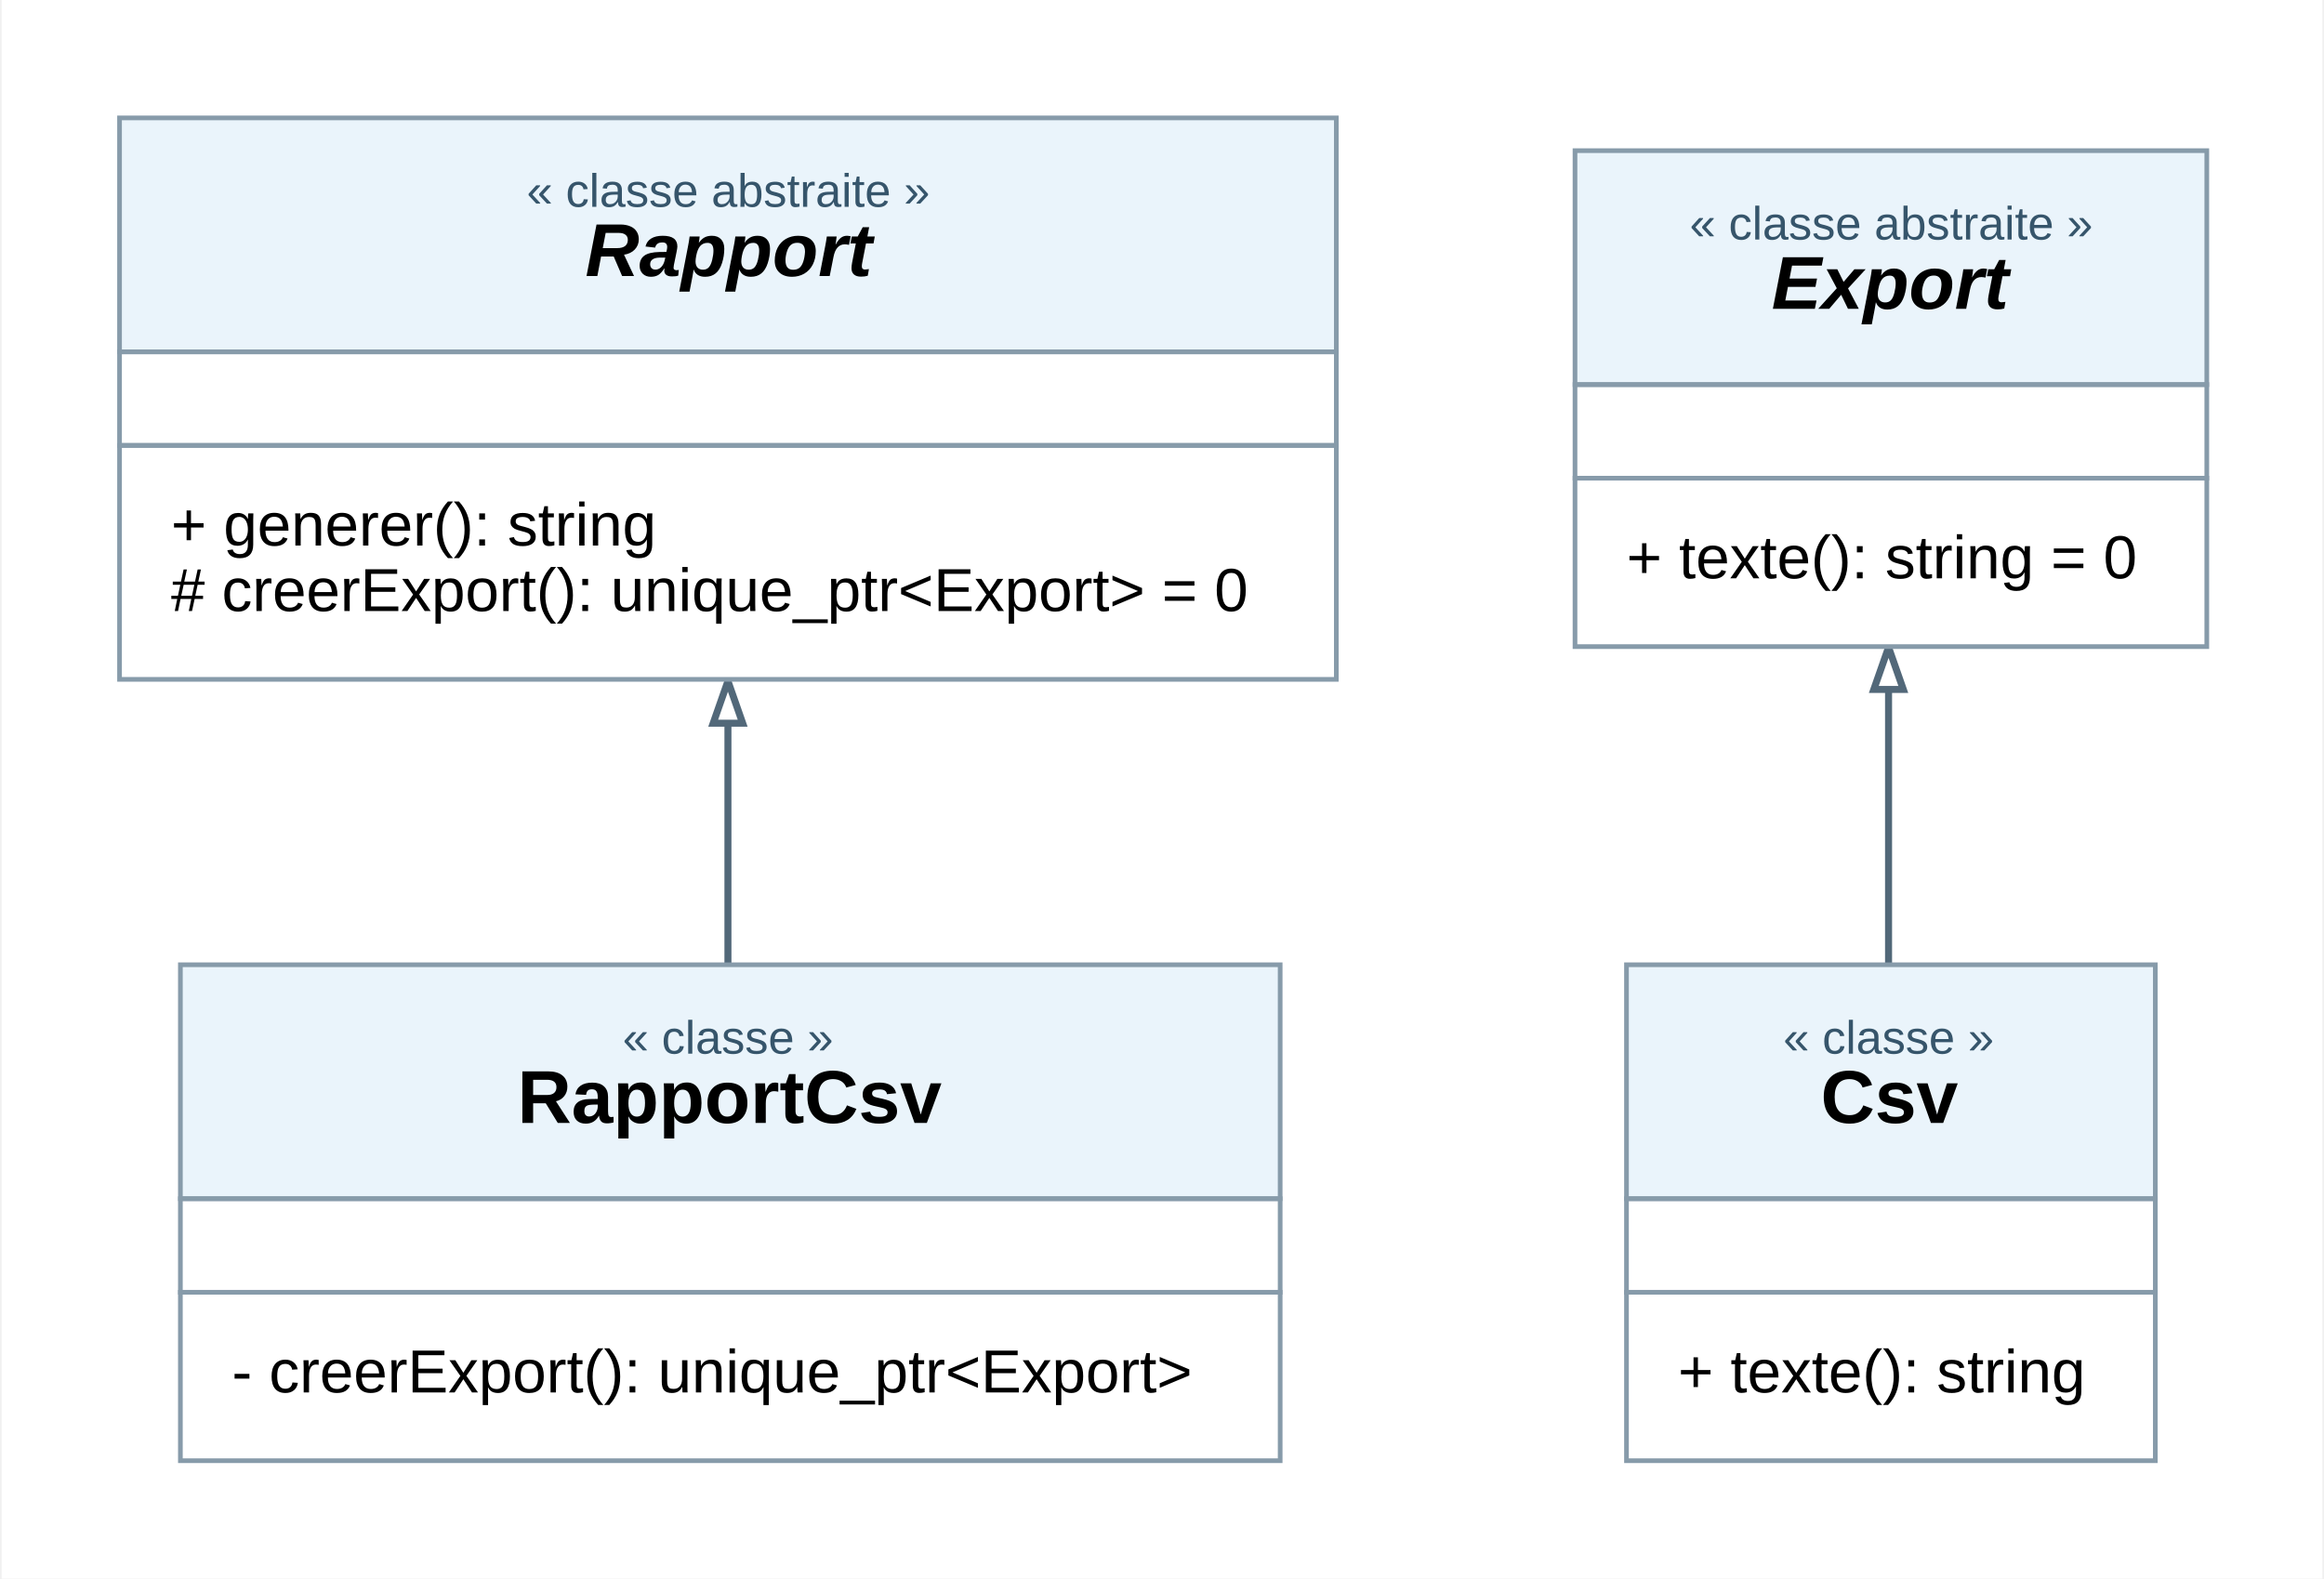
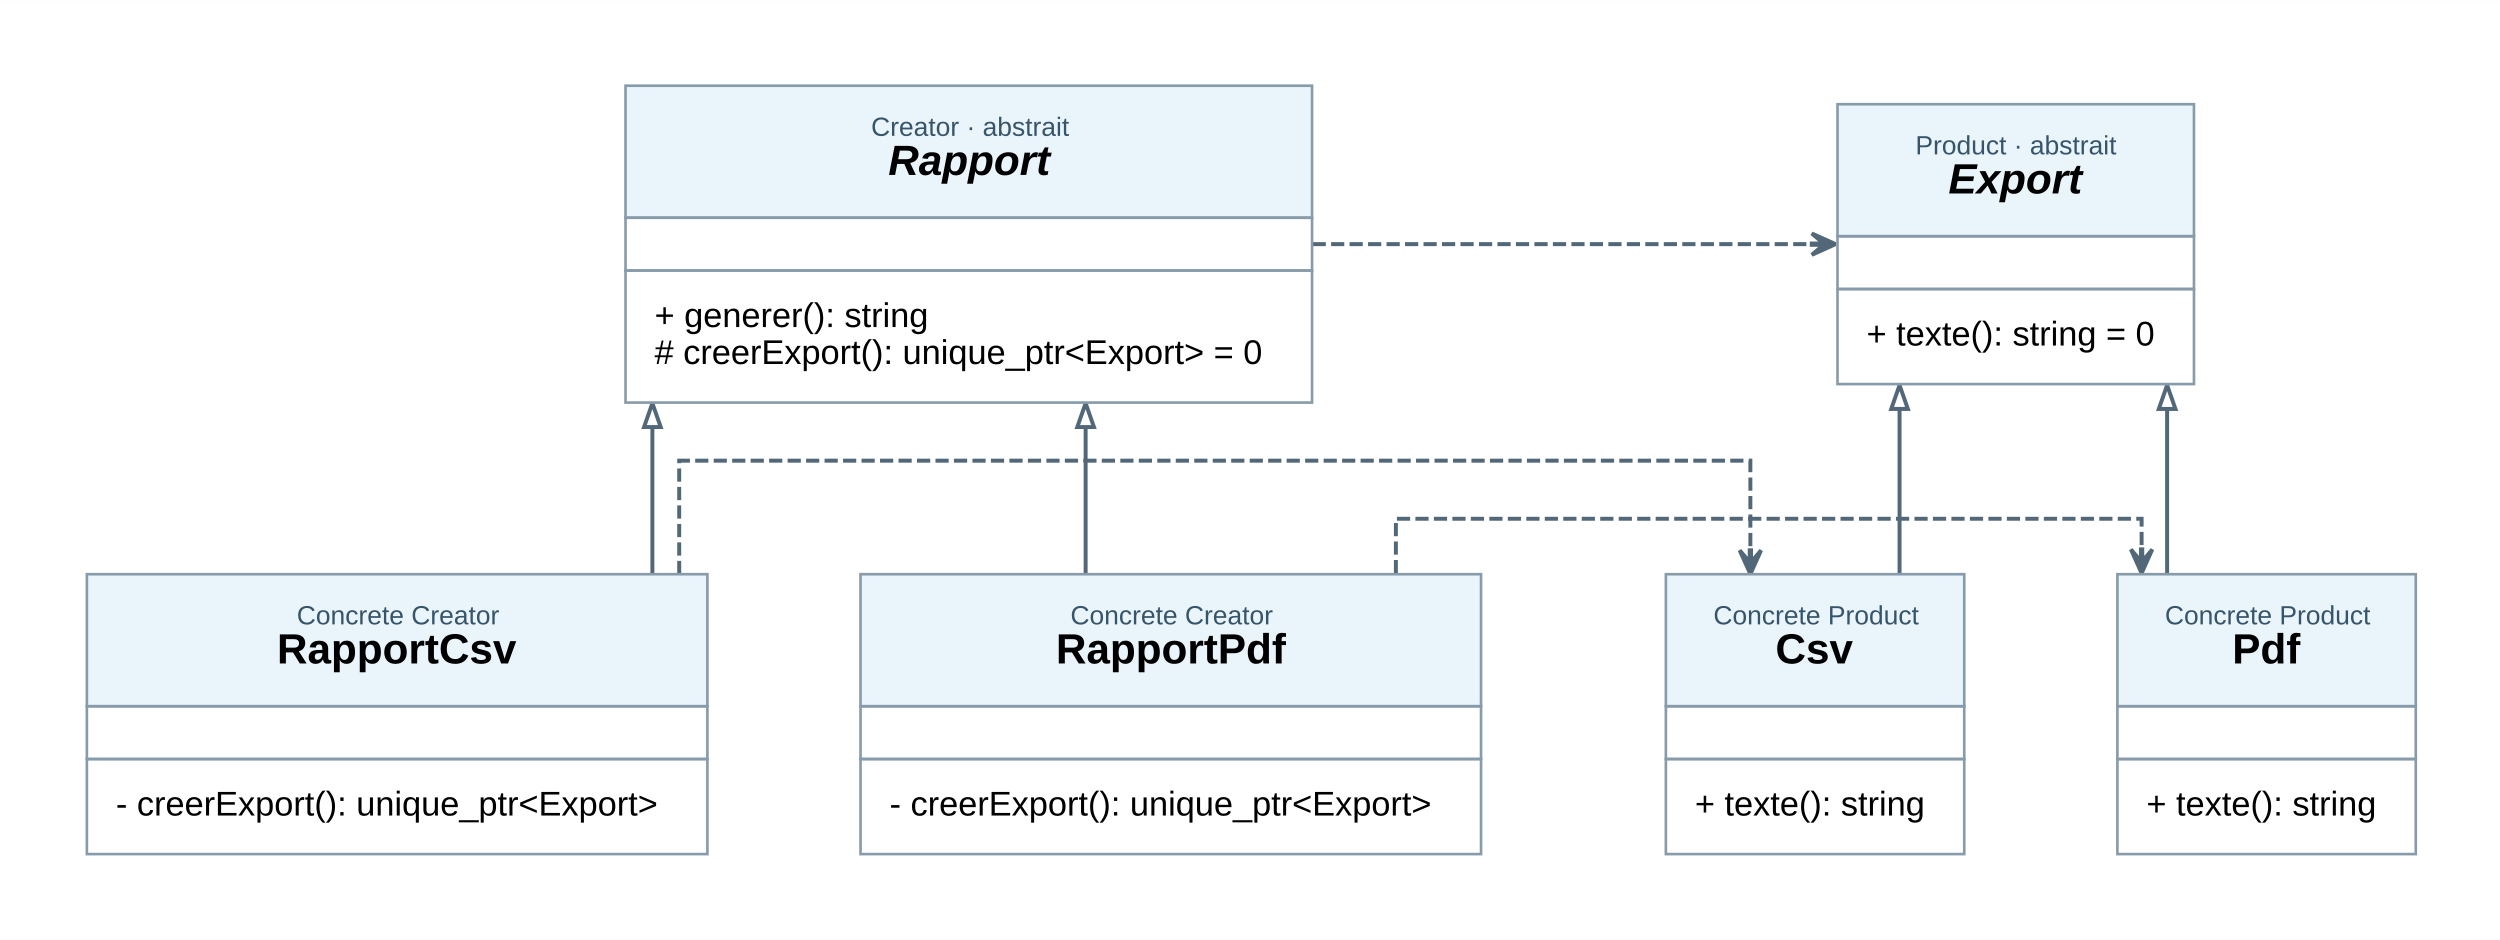
- <svg xmlns="http://www.w3.org/2000/svg" width="496pt" height="337pt" viewBox="0.00 0.00 495.90 337.40">
-   <g id="graph0" class="graph" transform="scale(1 1) rotate(0) translate(25.2 312.2)">
-     <polygon fill="white" stroke="transparent" points="-25.2,25.2 -25.2,-312.2 470.7,-312.2 470.7,25.2 -25.2,25.2" />
+ <svg xmlns="http://www.w3.org/2000/svg" width="947pt" height="356pt" viewBox="0.00 0.00 946.80 355.80">
+   <g id="graph0" class="graph" transform="scale(1 1) rotate(0) translate(32.4 323.4)">
+     <polygon fill="white" stroke="transparent" points="-32.4,32.4 -32.4,-323.4 914.4,-323.4 914.4,32.4 -32.4,32.4" />
    <g id="edge1" class="edge">
-       <path fill="none" stroke="#526879" stroke-width="1.5" d="M130,-157.63C130,-157.63 130,-106.01 130,-106.01" />
-       <polygon fill="none" stroke="#526879" stroke-width="1.5" points="126.85,-157.63 130,-166.63 133.15,-157.63 126.85,-157.63" />
+       <path fill="none" stroke="#526879" stroke-width="1.5" d="M214.67,-161.74C214.67,-161.74 214.67,-106.04 214.67,-106.04" />
+       <polygon fill="none" stroke="#526879" stroke-width="1.5" points="211.52,-161.74 214.67,-170.74 217.82,-161.74 211.52,-161.74" />
    </g>
    <g id="edge2" class="edge">
-       <path fill="none" stroke="#526879" stroke-width="1.5" d="M378,-164.85C378,-164.85 378,-106.13 378,-106.13" />
-       <polygon fill="none" stroke="#526879" stroke-width="1.5" points="374.85,-164.85 378,-173.85 381.15,-164.85 374.85,-164.85" />
+       <path fill="none" stroke="#526879" stroke-width="1.5" d="M378.75,-161.74C378.75,-161.74 378.75,-106.04 378.75,-106.04" />
+       <polygon fill="none" stroke="#526879" stroke-width="1.5" points="375.6,-161.74 378.75,-170.74 381.9,-161.74 375.6,-161.74" />
+     </g>
+     <g id="edge5" class="edge">
+       <path fill="none" stroke="#526879" stroke-width="1.5" stroke-dasharray="5,2" d="M464.71,-231C464.71,-231 653.75,-231 653.75,-231" />
+       <polygon fill="#526879" stroke="#526879" stroke-width="1.5" points="662.75,-231 653.75,-235.05 658.25,-231.25 653.75,-231.25 653.75,-231 653.75,-230.75 658.25,-230.75 653.75,-226.95 662.75,-231 662.75,-231" />
+     </g>
+     <g id="edge6" class="edge">
+       <path fill="none" stroke="#526879" stroke-width="1.5" stroke-dasharray="5,2" d="M224.83,-106.05C224.83,-128.26 224.83,-149 224.83,-149 224.83,-149 630.5,-149 630.5,-149 630.5,-149 630.5,-115.05 630.5,-115.05" />
+       <polygon fill="#526879" stroke="#526879" stroke-width="1.5" points="630.5,-106.05 634.55,-115.05 630.75,-110.55 630.75,-115.05 630.5,-115.05 630.25,-115.05 630.25,-110.55 626.45,-115.05 630.5,-106.05 630.5,-106.05" />
+     </g>
+     <g id="edge7" class="edge">
+       <path fill="none" stroke="#526879" stroke-width="1.5" stroke-dasharray="5,2" d="M496.25,-106.39C496.25,-118.06 496.25,-127 496.25,-127 496.25,-127 778.67,-127 778.67,-127 778.67,-127 778.67,-115.39 778.67,-115.39" />
+       <polygon fill="#526879" stroke="#526879" stroke-width="1.5" points="778.67,-106.39 782.72,-115.39 778.92,-110.89 778.92,-115.39 778.67,-115.39 778.42,-115.39 778.42,-110.89 774.62,-115.39 778.67,-106.39 778.67,-106.39" />
+     </g>
+     <g id="edge3" class="edge">
+       <path fill="none" stroke="#526879" stroke-width="1.5" d="M687,-168.59C687,-168.59 687,-106.06 687,-106.06" />
+       <polygon fill="none" stroke="#526879" stroke-width="1.5" points="683.85,-168.59 687,-177.59 690.15,-168.59 683.85,-168.59" />
+     </g>
+     <g id="edge4" class="edge">
+       <path fill="none" stroke="#526879" stroke-width="1.5" d="M788.33,-168.59C788.33,-168.59 788.33,-106.06 788.33,-106.06" />
+       <polygon fill="none" stroke="#526879" stroke-width="1.5" points="785.18,-168.59 788.33,-177.59 791.48,-168.59 785.18,-168.59" />
    </g>
    <g id="node1" class="node">
-       <polygon fill="white" stroke="transparent" points="0,-167 0,-287 260,-287 260,-167 0,-167" />
-       <polygon fill="#eaf4fb" stroke="transparent" points="0,-237 0,-287 260,-287 260,-237 0,-237" />
-       <polygon fill="none" stroke="#879baa" points="0,-237 0,-287 260,-287 260,-237 0,-237" />
-       <text text-anchor="start" x="87" y="-268" font-family="Arial" font-size="10.00" fill="#36556b">« classe abstraite »</text>
-       <text text-anchor="start" x="99.5" y="-253.2" font-family="Arial" font-weight="bold" font-style="italic" font-size="16.00">Rapport</text>
-       <polygon fill="none" stroke="#879baa" points="0,-217 0,-237 260,-237 260,-217 0,-217" />
-       <text text-anchor="start" x="3" y="-223.6" font-family="Arial" font-size="13.00"> </text>
-       <polygon fill="none" stroke="#879baa" points="0,-167 0,-217 260,-217 260,-167 0,-167" />
-       <text text-anchor="start" x="11" y="-195.6" font-family="Arial" font-size="13.00">+ generer(): string</text>
-       <text text-anchor="start" x="11" y="-181.6" font-family="Arial" font-size="13.00"># creerExport(): unique_ptr&lt;Export&gt; = 0</text>
+       <polygon fill="white" stroke="transparent" points="204.5,-171 204.5,-291 464.5,-291 464.5,-171 204.5,-171" />
+       <polygon fill="#eaf4fb" stroke="transparent" points="204.5,-241 204.5,-291 464.5,-291 464.5,-241 204.5,-241" />
+       <polygon fill="none" stroke="#879baa" points="204.5,-241 204.5,-291 464.5,-291 464.5,-241 204.5,-241" />
+       <text text-anchor="start" x="297.5" y="-272" font-family="Arial" font-size="10.00" fill="#36556b">Creator · abstrait</text>
+       <text text-anchor="start" x="304" y="-257.2" font-family="Arial" font-weight="bold" font-style="italic" font-size="16.00">Rapport</text>
+       <polygon fill="none" stroke="#879baa" points="204.5,-221 204.5,-241 464.5,-241 464.5,-221 204.5,-221" />
+       <text text-anchor="start" x="332.5" y="-227.6" font-family="Arial" font-size="13.00"> </text>
+       <polygon fill="none" stroke="#879baa" points="204.5,-171 204.5,-221 464.5,-221 464.5,-171 204.5,-171" />
+       <text text-anchor="start" x="215.5" y="-199.6" font-family="Arial" font-size="13.00">+ generer(): string</text>
+       <text text-anchor="start" x="215.5" y="-185.6" font-family="Arial" font-size="13.00"># creerExport(): unique_ptr&lt;Export&gt; = 0</text>
    </g>
    <g id="node2" class="node">
-       <polygon fill="white" stroke="transparent" points="12.5,0 12.5,-106 247.5,-106 247.5,0 12.5,0" />
-       <polygon fill="#eaf4fb" stroke="transparent" points="13,-56 13,-106 248,-106 248,-56 13,-56" />
-       <polygon fill="none" stroke="#879baa" points="13,-56 13,-106 248,-106 248,-56 13,-56" />
-       <text text-anchor="start" x="107.5" y="-87" font-family="Arial" font-size="10.00" fill="#36556b">« classe »</text>
-       <text text-anchor="start" x="85" y="-72.2" font-family="Arial" font-weight="bold" font-size="16.00">RapportCsv</text>
-       <polygon fill="none" stroke="#879baa" points="13,-36 13,-56 248,-56 248,-36 13,-36" />
-       <text text-anchor="start" x="16" y="-42.6" font-family="Arial" font-size="13.00"> </text>
-       <polygon fill="none" stroke="#879baa" points="13,0 13,-36 248,-36 248,0 13,0" />
-       <text text-anchor="start" x="24" y="-14.6" font-family="Arial" font-size="13.00">- creerExport(): unique_ptr&lt;Export&gt;</text>
+       <polygon fill="white" stroke="transparent" points="0,0 0,-106 235,-106 235,0 0,0" />
+       <polygon fill="#eaf4fb" stroke="transparent" points="0.5,-56 0.5,-106 235.5,-106 235.5,-56 0.5,-56" />
+       <polygon fill="none" stroke="#879baa" points="0.5,-56 0.5,-106 235.5,-106 235.5,-56 0.5,-56" />
+       <text text-anchor="start" x="80" y="-87" font-family="Arial" font-size="10.00" fill="#36556b">Concrete Creator</text>
+       <text text-anchor="start" x="72.5" y="-72.2" font-family="Arial" font-weight="bold" font-size="16.00">RapportCsv</text>
+       <polygon fill="none" stroke="#879baa" points="0.5,-36 0.5,-56 235.5,-56 235.5,-36 0.5,-36" />
+       <text text-anchor="start" x="116" y="-42.6" font-family="Arial" font-size="13.00"> </text>
+       <polygon fill="none" stroke="#879baa" points="0.5,0 0.5,-36 235.5,-36 235.5,0 0.5,0" />
+       <text text-anchor="start" x="11.5" y="-14.6" font-family="Arial" font-size="13.00">- creerExport(): unique_ptr&lt;Export&gt;</text>
    </g>
    <g id="node3" class="node">
-       <polygon fill="white" stroke="transparent" points="310.5,-174 310.5,-280 445.5,-280 445.5,-174 310.5,-174" />
-       <polygon fill="#eaf4fb" stroke="transparent" points="311,-230 311,-280 446,-280 446,-230 311,-230" />
-       <polygon fill="none" stroke="#879baa" points="311,-230 311,-280 446,-280 446,-230 311,-230" />
-       <text text-anchor="start" x="335.5" y="-261" font-family="Arial" font-size="10.00" fill="#36556b">« classe abstraite »</text>
-       <text text-anchor="start" x="353" y="-246.2" font-family="Arial" font-weight="bold" font-style="italic" font-size="16.00">Export</text>
-       <polygon fill="none" stroke="#879baa" points="311,-210 311,-230 446,-230 446,-210 311,-210" />
-       <text text-anchor="start" x="314" y="-216.6" font-family="Arial" font-size="13.00"> </text>
-       <polygon fill="none" stroke="#879baa" points="311,-174 311,-210 446,-210 446,-174 311,-174" />
-       <text text-anchor="start" x="322" y="-188.6" font-family="Arial" font-size="13.00">+ texte(): string = 0</text>
+       <polygon fill="white" stroke="transparent" points="293,0 293,-106 528,-106 528,0 293,0" />
+       <polygon fill="#eaf4fb" stroke="transparent" points="293.5,-56 293.5,-106 528.5,-106 528.5,-56 293.5,-56" />
+       <polygon fill="none" stroke="#879baa" points="293.5,-56 293.5,-106 528.5,-106 528.5,-56 293.5,-56" />
+       <text text-anchor="start" x="373" y="-87" font-family="Arial" font-size="10.00" fill="#36556b">Concrete Creator</text>
+       <text text-anchor="start" x="367.5" y="-72.2" font-family="Arial" font-weight="bold" font-size="16.00">RapportPdf</text>
+       <polygon fill="none" stroke="#879baa" points="293.5,-36 293.5,-56 528.5,-56 528.5,-36 293.5,-36" />
+       <text text-anchor="start" x="409" y="-42.6" font-family="Arial" font-size="13.00"> </text>
+       <polygon fill="none" stroke="#879baa" points="293.5,0 293.5,-36 528.5,-36 528.5,0 293.5,0" />
+       <text text-anchor="start" x="304.5" y="-14.6" font-family="Arial" font-size="13.00">- creerExport(): unique_ptr&lt;Export&gt;</text>
    </g>
    <g id="node4" class="node">
-       <polygon fill="white" stroke="transparent" points="321.5,0 321.5,-106 434.5,-106 434.5,0 321.5,0" />
-       <polygon fill="#eaf4fb" stroke="transparent" points="322,-56 322,-106 435,-106 435,-56 322,-56" />
-       <polygon fill="none" stroke="#879baa" points="322,-56 322,-106 435,-106 435,-56 322,-56" />
-       <text text-anchor="start" x="355.5" y="-87" font-family="Arial" font-size="10.00" fill="#36556b">« classe »</text>
-       <text text-anchor="start" x="363.5" y="-72.2" font-family="Arial" font-weight="bold" font-size="16.00">Csv</text>
-       <polygon fill="none" stroke="#879baa" points="322,-36 322,-56 435,-56 435,-36 322,-36" />
-       <text text-anchor="start" x="325" y="-42.6" font-family="Arial" font-size="13.00"> </text>
-       <polygon fill="none" stroke="#879baa" points="322,0 322,-36 435,-36 435,0 322,0" />
-       <text text-anchor="start" x="333" y="-14.6" font-family="Arial" font-size="13.00">+ texte(): string</text>
+       <polygon fill="white" stroke="transparent" points="663,-178 663,-284 798,-284 798,-178 663,-178" />
+       <polygon fill="#eaf4fb" stroke="transparent" points="663.5,-234 663.5,-284 798.5,-284 798.5,-234 663.5,-234" />
+       <polygon fill="none" stroke="#879baa" points="663.5,-234 663.5,-284 798.5,-284 798.5,-234 663.5,-234" />
+       <text text-anchor="start" x="693" y="-265" font-family="Arial" font-size="10.00" fill="#36556b">Product · abstrait</text>
+       <text text-anchor="start" x="705.5" y="-250.2" font-family="Arial" font-weight="bold" font-style="italic" font-size="16.00">Export</text>
+       <polygon fill="none" stroke="#879baa" points="663.5,-214 663.5,-234 798.5,-234 798.5,-214 663.5,-214" />
+       <text text-anchor="start" x="729" y="-220.6" font-family="Arial" font-size="13.00"> </text>
+       <polygon fill="none" stroke="#879baa" points="663.5,-178 663.5,-214 798.5,-214 798.5,-178 663.5,-178" />
+       <text text-anchor="start" x="674.5" y="-192.6" font-family="Arial" font-size="13.00">+ texte(): string = 0</text>
+     </g>
+     <g id="node5" class="node">
+       <polygon fill="white" stroke="transparent" points="598,0 598,-106 711,-106 711,0 598,0" />
+       <polygon fill="#eaf4fb" stroke="transparent" points="598.5,-56 598.5,-106 711.5,-106 711.5,-56 598.5,-56" />
+       <polygon fill="none" stroke="#879baa" points="598.5,-56 598.5,-106 711.5,-106 711.5,-56 598.5,-56" />
+       <text text-anchor="start" x="616.5" y="-87" font-family="Arial" font-size="10.00" fill="#36556b">Concrete Product</text>
+       <text text-anchor="start" x="640" y="-72.2" font-family="Arial" font-weight="bold" font-size="16.00">Csv</text>
+       <polygon fill="none" stroke="#879baa" points="598.5,-36 598.5,-56 711.5,-56 711.5,-36 598.5,-36" />
+       <text text-anchor="start" x="653" y="-42.6" font-family="Arial" font-size="13.00"> </text>
+       <polygon fill="none" stroke="#879baa" points="598.5,0 598.5,-36 711.5,-36 711.5,0 598.5,0" />
+       <text text-anchor="start" x="609.5" y="-14.6" font-family="Arial" font-size="13.00">+ texte(): string</text>
+     </g>
+     <g id="node6" class="node">
+       <polygon fill="white" stroke="transparent" points="769,0 769,-106 882,-106 882,0 769,0" />
+       <polygon fill="#eaf4fb" stroke="transparent" points="769.5,-56 769.5,-106 882.5,-106 882.5,-56 769.5,-56" />
+       <polygon fill="none" stroke="#879baa" points="769.5,-56 769.5,-106 882.5,-106 882.5,-56 769.5,-56" />
+       <text text-anchor="start" x="787.5" y="-87" font-family="Arial" font-size="10.00" fill="#36556b">Concrete Product</text>
+       <text text-anchor="start" x="813" y="-72.2" font-family="Arial" font-weight="bold" font-size="16.00">Pdf</text>
+       <polygon fill="none" stroke="#879baa" points="769.5,-36 769.5,-56 882.5,-56 882.5,-36 769.5,-36" />
+       <text text-anchor="start" x="824" y="-42.6" font-family="Arial" font-size="13.00"> </text>
+       <polygon fill="none" stroke="#879baa" points="769.5,0 769.5,-36 882.5,-36 882.5,0 769.5,0" />
+       <text text-anchor="start" x="780.5" y="-14.6" font-family="Arial" font-size="13.00">+ texte(): string</text>
    </g>
  </g>
</svg>
